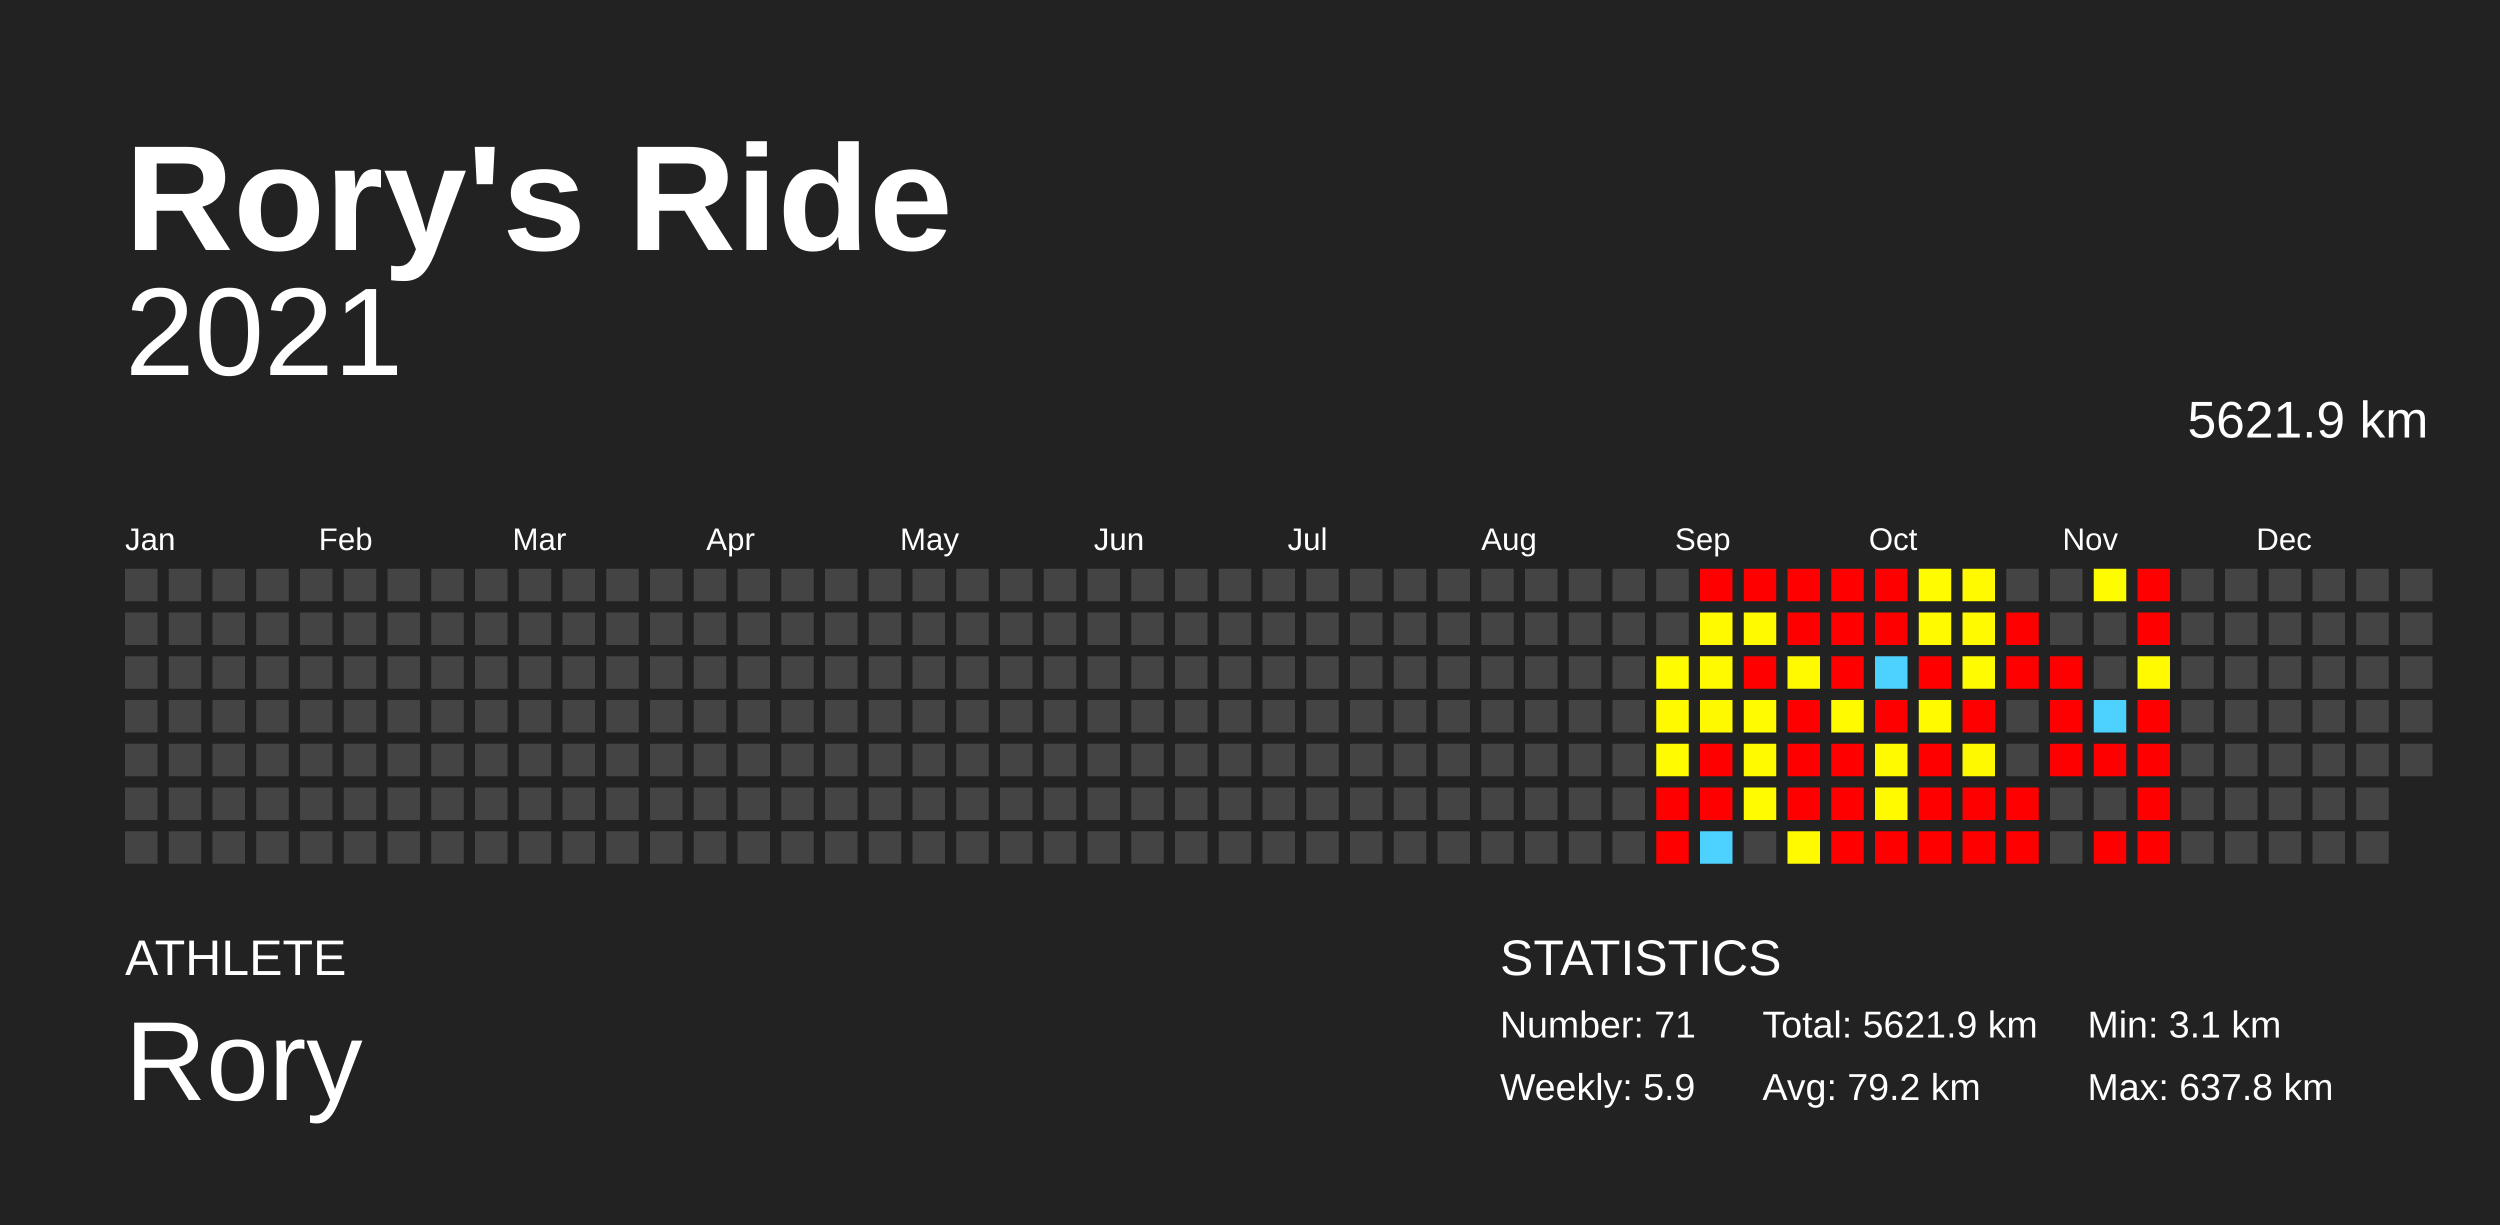
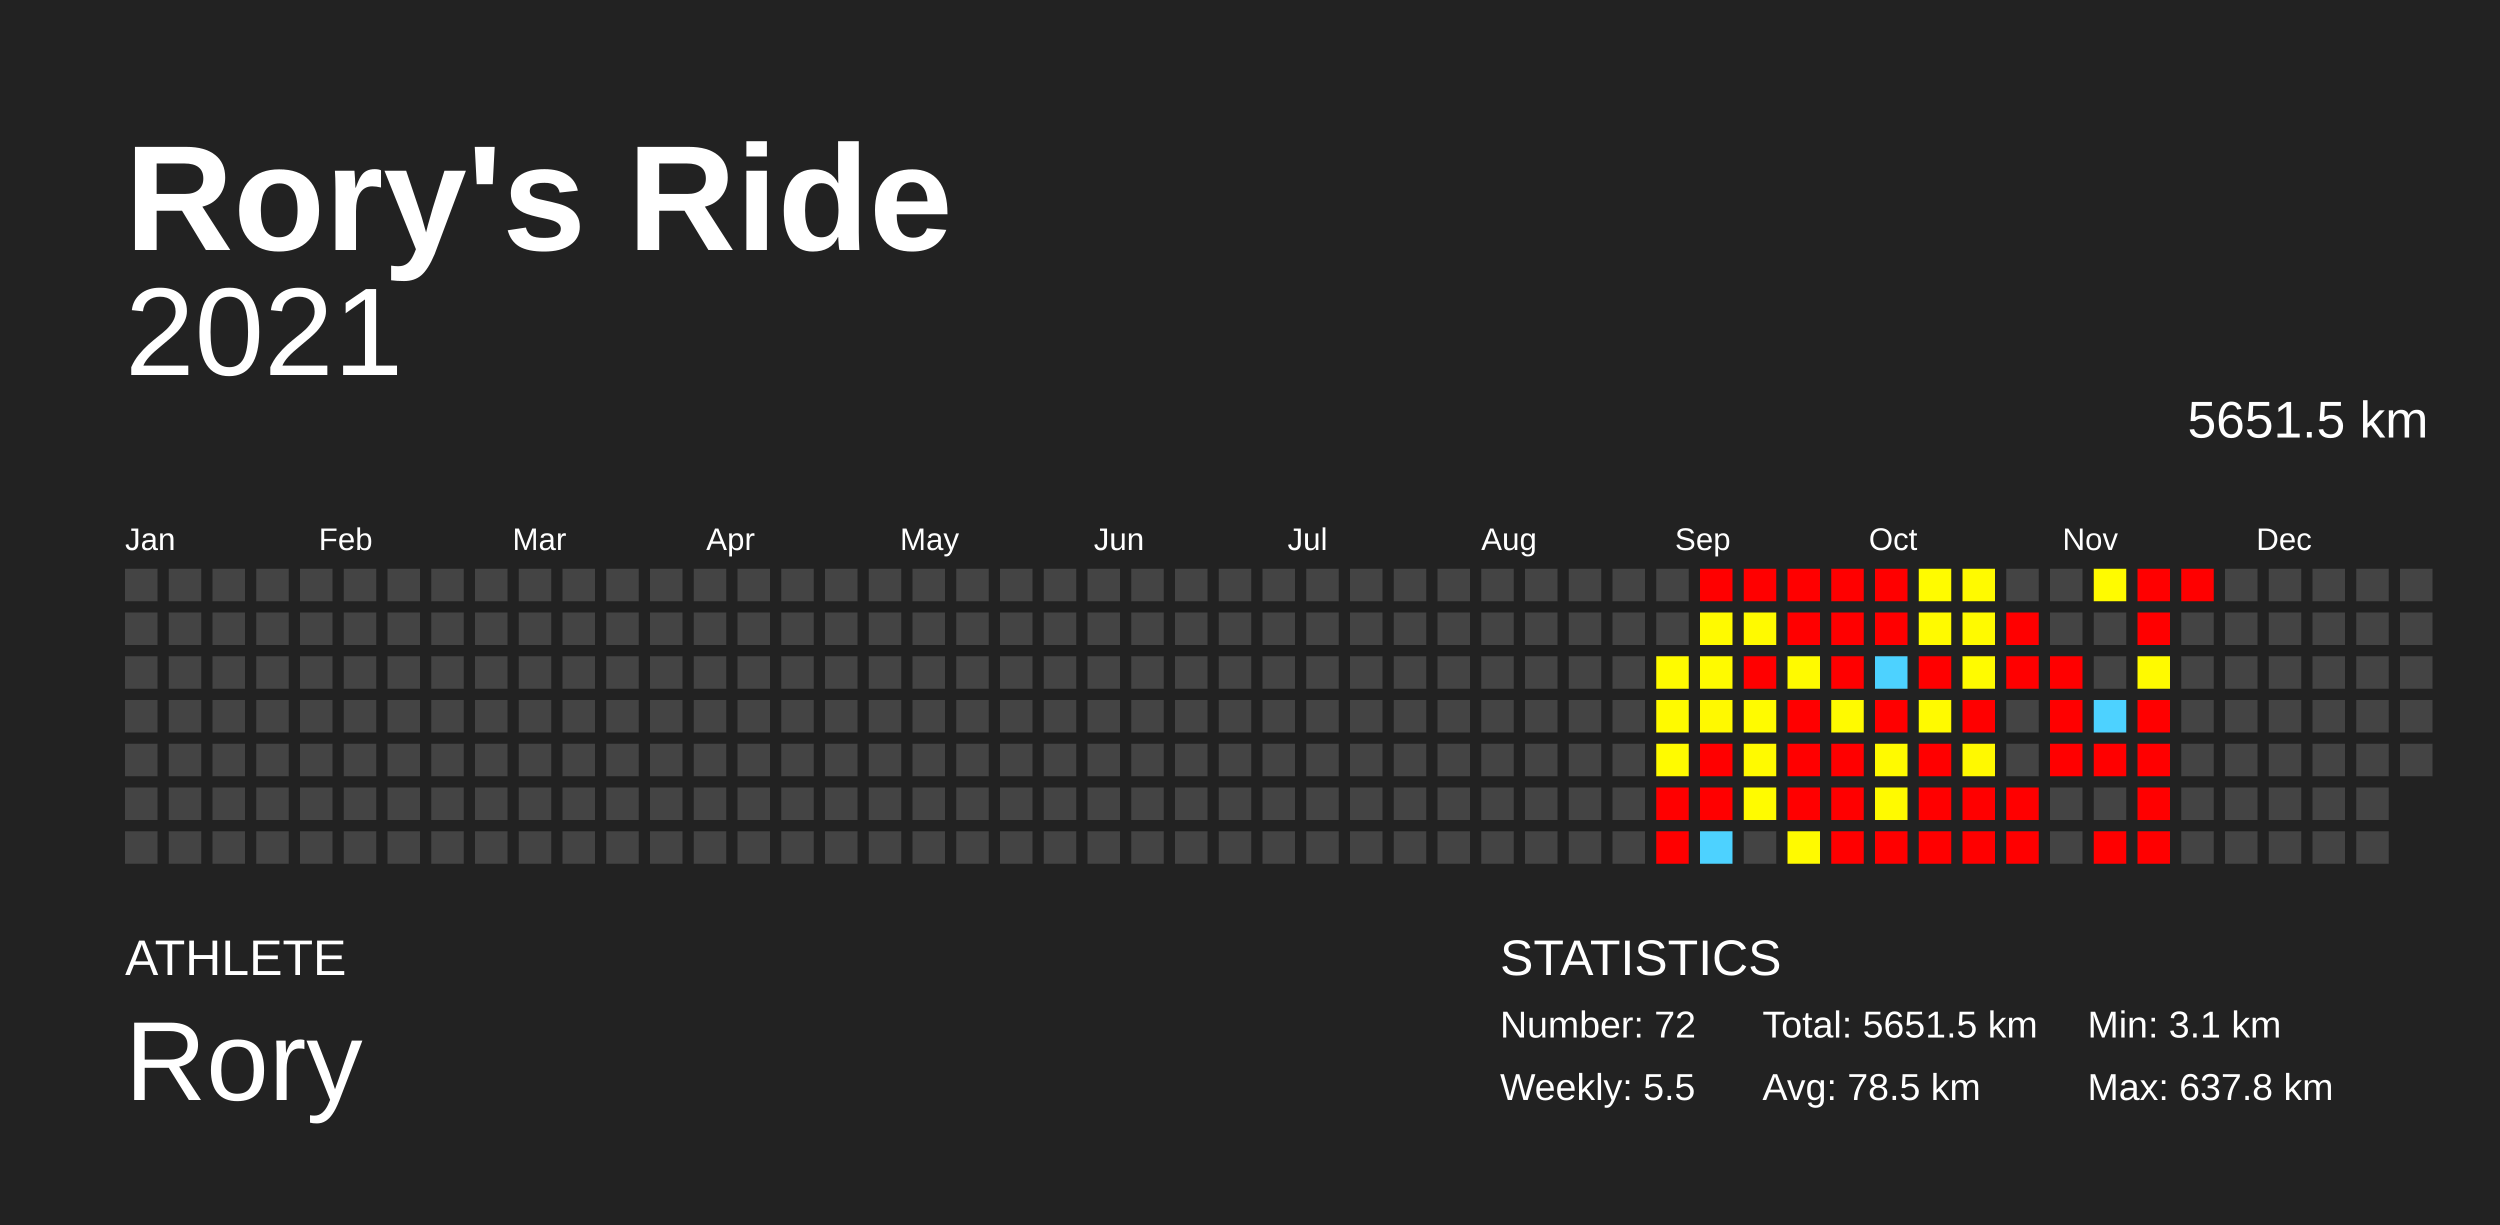
<svg xmlns="http://www.w3.org/2000/svg" baseProfile="full" height="98mm" version="1.1" viewBox="0,0,200,98" width="200mm">
  <defs />
  <rect fill="#222222" height="98" width="200" x="0" y="0" />
  <text fill="#FFFFFF" style="font-size:12px; font-family:Arial; font-weight:bold;" x="10" y="20">Rory's Ride</text>
  <text fill="#FFFFFF" style="font-size:4px; font-family:Arial" x="10" y="78">ATHLETE</text>
  <text fill="#FFFFFF" style="font-size:9px; font-family:Arial" x="10" y="88">Rory</text>
  <text fill="#FFFFFF" style="font-size:4px; font-family:Arial" x="120" y="78">STATISTICS</text>
-   <text fill="#FFFFFF" style="font-size:3px; font-family:Arial" x="120" y="83">Number: 71</text>
-   <text fill="#FFFFFF" style="font-size:3px; font-family:Arial" x="120" y="88">Weekly: 5.9</text>
-   <text fill="#FFFFFF" style="font-size:3px; font-family:Arial" x="141" y="83">Total: 5621.9 km</text>
-   <text fill="#FFFFFF" style="font-size:3px; font-family:Arial" x="141" y="88">Avg: 79.2 km</text>
+   <text fill="#FFFFFF" style="font-size:3px; font-family:Arial" x="120" y="83">Number: 72</text>
+   <text fill="#FFFFFF" style="font-size:3px; font-family:Arial" x="120" y="88">Weekly: 5.5</text>
+   <text fill="#FFFFFF" style="font-size:3px; font-family:Arial" x="141" y="83">Total: 5651.5 km</text>
+   <text fill="#FFFFFF" style="font-size:3px; font-family:Arial" x="141" y="88">Avg: 78.5 km</text>
  <text fill="#FFFFFF" style="font-size:3px; font-family:Arial" x="167" y="83">Min: 3.1 km</text>
  <text fill="#FFFFFF" style="font-size:3px; font-family:Arial" x="167" y="88">Max: 637.8 km</text>
  <text alignment-baseline="hanging" fill="#FFFFFF" style="font-size:10.0px; font-family:Arial;" x="10" y="30">2021</text>
-   <text alignment-baseline="hanging" fill="#FFFFFF" style="font-size:4.125px; font-family:Arial;" x="175" y="35">5621.9 km</text>
+   <text alignment-baseline="hanging" fill="#FFFFFF" style="font-size:4.125px; font-family:Arial;" x="175" y="35">5651.5 km</text>
  <text fill="#FFFFFF" style="font-size:2.5px; font-family:Arial" x="10.0" y="44">Jan</text>
  <text fill="#FFFFFF" style="font-size:2.5px; font-family:Arial" x="25.5" y="44">Feb</text>
  <text fill="#FFFFFF" style="font-size:2.5px; font-family:Arial" x="41.0" y="44">Mar</text>
  <text fill="#FFFFFF" style="font-size:2.5px; font-family:Arial" x="56.5" y="44">Apr</text>
  <text fill="#FFFFFF" style="font-size:2.5px; font-family:Arial" x="72.0" y="44">May</text>
  <text fill="#FFFFFF" style="font-size:2.5px; font-family:Arial" x="87.5" y="44">Jun</text>
  <text fill="#FFFFFF" style="font-size:2.5px; font-family:Arial" x="103.0" y="44">Jul</text>
  <text fill="#FFFFFF" style="font-size:2.5px; font-family:Arial" x="118.5" y="44">Aug</text>
  <text fill="#FFFFFF" style="font-size:2.5px; font-family:Arial" x="134.0" y="44">Sep</text>
  <text fill="#FFFFFF" style="font-size:2.5px; font-family:Arial" x="149.5" y="44">Oct</text>
  <text fill="#FFFFFF" style="font-size:2.5px; font-family:Arial" x="165.0" y="44">Nov</text>
  <text fill="#FFFFFF" style="font-size:2.5px; font-family:Arial" x="180.5" y="44">Dec</text>
  <rect fill="#444444" height="2.6" width="2.6" x="10.0" y="45.5" />
  <rect fill="#444444" height="2.6" width="2.6" x="10.0" y="49.0" />
  <rect fill="#444444" height="2.6" width="2.6" x="10.0" y="52.5" />
  <rect fill="#444444" height="2.6" width="2.6" x="10.0" y="56.0" />
  <rect fill="#444444" height="2.6" width="2.6" x="10.0" y="59.5" />
  <rect fill="#444444" height="2.6" width="2.6" x="10.0" y="63.0" />
  <rect fill="#444444" height="2.6" width="2.6" x="10.0" y="66.5" />
  <rect fill="#444444" height="2.6" width="2.6" x="13.5" y="45.5" />
  <rect fill="#444444" height="2.6" width="2.6" x="13.5" y="49.0" />
  <rect fill="#444444" height="2.6" width="2.6" x="13.5" y="52.5" />
  <rect fill="#444444" height="2.6" width="2.6" x="13.5" y="56.0" />
  <rect fill="#444444" height="2.6" width="2.6" x="13.5" y="59.5" />
  <rect fill="#444444" height="2.6" width="2.6" x="13.5" y="63.0" />
  <rect fill="#444444" height="2.6" width="2.6" x="13.5" y="66.5" />
  <rect fill="#444444" height="2.6" width="2.6" x="17.0" y="45.5" />
  <rect fill="#444444" height="2.6" width="2.6" x="17.0" y="49.0" />
  <rect fill="#444444" height="2.6" width="2.6" x="17.0" y="52.5" />
  <rect fill="#444444" height="2.6" width="2.6" x="17.0" y="56.0" />
  <rect fill="#444444" height="2.6" width="2.6" x="17.0" y="59.5" />
  <rect fill="#444444" height="2.6" width="2.6" x="17.0" y="63.0" />
  <rect fill="#444444" height="2.6" width="2.6" x="17.0" y="66.5" />
  <rect fill="#444444" height="2.6" width="2.6" x="20.5" y="45.5" />
  <rect fill="#444444" height="2.6" width="2.6" x="20.5" y="49.0" />
  <rect fill="#444444" height="2.6" width="2.6" x="20.5" y="52.5" />
  <rect fill="#444444" height="2.6" width="2.6" x="20.5" y="56.0" />
  <rect fill="#444444" height="2.6" width="2.6" x="20.5" y="59.5" />
  <rect fill="#444444" height="2.6" width="2.6" x="20.5" y="63.0" />
  <rect fill="#444444" height="2.6" width="2.6" x="20.5" y="66.5" />
  <rect fill="#444444" height="2.6" width="2.6" x="24.0" y="45.5" />
  <rect fill="#444444" height="2.6" width="2.6" x="24.0" y="49.0" />
  <rect fill="#444444" height="2.6" width="2.6" x="24.0" y="52.5" />
  <rect fill="#444444" height="2.6" width="2.6" x="24.0" y="56.0" />
  <rect fill="#444444" height="2.6" width="2.6" x="24.0" y="59.5" />
  <rect fill="#444444" height="2.6" width="2.6" x="24.0" y="63.0" />
  <rect fill="#444444" height="2.6" width="2.6" x="24.0" y="66.5" />
  <rect fill="#444444" height="2.6" width="2.6" x="27.5" y="45.5" />
  <rect fill="#444444" height="2.6" width="2.6" x="27.5" y="49.0" />
  <rect fill="#444444" height="2.6" width="2.6" x="27.5" y="52.5" />
  <rect fill="#444444" height="2.6" width="2.6" x="27.5" y="56.0" />
  <rect fill="#444444" height="2.6" width="2.6" x="27.5" y="59.5" />
  <rect fill="#444444" height="2.6" width="2.6" x="27.5" y="63.0" />
  <rect fill="#444444" height="2.6" width="2.6" x="27.5" y="66.5" />
  <rect fill="#444444" height="2.6" width="2.6" x="31.0" y="45.5" />
  <rect fill="#444444" height="2.6" width="2.6" x="31.0" y="49.0" />
  <rect fill="#444444" height="2.6" width="2.6" x="31.0" y="52.5" />
  <rect fill="#444444" height="2.6" width="2.6" x="31.0" y="56.0" />
  <rect fill="#444444" height="2.6" width="2.6" x="31.0" y="59.5" />
  <rect fill="#444444" height="2.6" width="2.6" x="31.0" y="63.0" />
  <rect fill="#444444" height="2.6" width="2.6" x="31.0" y="66.5" />
  <rect fill="#444444" height="2.6" width="2.6" x="34.5" y="45.5" />
  <rect fill="#444444" height="2.6" width="2.6" x="34.5" y="49.0" />
  <rect fill="#444444" height="2.6" width="2.6" x="34.5" y="52.5" />
  <rect fill="#444444" height="2.6" width="2.6" x="34.5" y="56.0" />
  <rect fill="#444444" height="2.6" width="2.6" x="34.5" y="59.5" />
  <rect fill="#444444" height="2.6" width="2.6" x="34.5" y="63.0" />
  <rect fill="#444444" height="2.6" width="2.6" x="34.5" y="66.5" />
  <rect fill="#444444" height="2.6" width="2.6" x="38.0" y="45.5" />
  <rect fill="#444444" height="2.6" width="2.6" x="38.0" y="49.0" />
  <rect fill="#444444" height="2.6" width="2.6" x="38.0" y="52.5" />
  <rect fill="#444444" height="2.6" width="2.6" x="38.0" y="56.0" />
  <rect fill="#444444" height="2.6" width="2.6" x="38.0" y="59.5" />
  <rect fill="#444444" height="2.6" width="2.6" x="38.0" y="63.0" />
  <rect fill="#444444" height="2.6" width="2.6" x="38.0" y="66.5" />
  <rect fill="#444444" height="2.6" width="2.6" x="41.5" y="45.5" />
  <rect fill="#444444" height="2.6" width="2.6" x="41.5" y="49.0" />
  <rect fill="#444444" height="2.6" width="2.6" x="41.5" y="52.5" />
  <rect fill="#444444" height="2.6" width="2.6" x="41.5" y="56.0" />
  <rect fill="#444444" height="2.6" width="2.6" x="41.5" y="59.5" />
  <rect fill="#444444" height="2.6" width="2.6" x="41.5" y="63.0" />
  <rect fill="#444444" height="2.6" width="2.6" x="41.5" y="66.5" />
  <rect fill="#444444" height="2.6" width="2.6" x="45.0" y="45.5" />
  <rect fill="#444444" height="2.6" width="2.6" x="45.0" y="49.0" />
  <rect fill="#444444" height="2.6" width="2.6" x="45.0" y="52.5" />
  <rect fill="#444444" height="2.6" width="2.6" x="45.0" y="56.0" />
  <rect fill="#444444" height="2.6" width="2.6" x="45.0" y="59.5" />
  <rect fill="#444444" height="2.6" width="2.6" x="45.0" y="63.0" />
  <rect fill="#444444" height="2.6" width="2.6" x="45.0" y="66.5" />
  <rect fill="#444444" height="2.6" width="2.6" x="48.5" y="45.5" />
  <rect fill="#444444" height="2.6" width="2.6" x="48.5" y="49.0" />
  <rect fill="#444444" height="2.6" width="2.6" x="48.5" y="52.5" />
  <rect fill="#444444" height="2.6" width="2.6" x="48.5" y="56.0" />
  <rect fill="#444444" height="2.6" width="2.6" x="48.5" y="59.5" />
  <rect fill="#444444" height="2.6" width="2.6" x="48.5" y="63.0" />
  <rect fill="#444444" height="2.6" width="2.6" x="48.5" y="66.5" />
  <rect fill="#444444" height="2.6" width="2.6" x="52.0" y="45.5" />
  <rect fill="#444444" height="2.6" width="2.6" x="52.0" y="49.0" />
  <rect fill="#444444" height="2.6" width="2.6" x="52.0" y="52.5" />
  <rect fill="#444444" height="2.6" width="2.6" x="52.0" y="56.0" />
  <rect fill="#444444" height="2.6" width="2.6" x="52.0" y="59.5" />
  <rect fill="#444444" height="2.6" width="2.6" x="52.0" y="63.0" />
  <rect fill="#444444" height="2.6" width="2.6" x="52.0" y="66.5" />
  <rect fill="#444444" height="2.6" width="2.6" x="55.5" y="45.5" />
  <rect fill="#444444" height="2.6" width="2.6" x="55.5" y="49.0" />
  <rect fill="#444444" height="2.6" width="2.6" x="55.5" y="52.5" />
  <rect fill="#444444" height="2.6" width="2.6" x="55.5" y="56.0" />
  <rect fill="#444444" height="2.6" width="2.6" x="55.5" y="59.5" />
  <rect fill="#444444" height="2.6" width="2.6" x="55.5" y="63.0" />
  <rect fill="#444444" height="2.6" width="2.6" x="55.5" y="66.5" />
  <rect fill="#444444" height="2.6" width="2.6" x="59.0" y="45.5" />
  <rect fill="#444444" height="2.6" width="2.6" x="59.0" y="49.0" />
  <rect fill="#444444" height="2.6" width="2.6" x="59.0" y="52.5" />
  <rect fill="#444444" height="2.6" width="2.6" x="59.0" y="56.0" />
  <rect fill="#444444" height="2.6" width="2.6" x="59.0" y="59.5" />
  <rect fill="#444444" height="2.6" width="2.6" x="59.0" y="63.0" />
  <rect fill="#444444" height="2.6" width="2.6" x="59.0" y="66.5" />
  <rect fill="#444444" height="2.6" width="2.6" x="62.5" y="45.5" />
  <rect fill="#444444" height="2.6" width="2.6" x="62.5" y="49.0" />
  <rect fill="#444444" height="2.6" width="2.6" x="62.5" y="52.5" />
  <rect fill="#444444" height="2.6" width="2.6" x="62.5" y="56.0" />
  <rect fill="#444444" height="2.6" width="2.6" x="62.5" y="59.5" />
  <rect fill="#444444" height="2.6" width="2.6" x="62.5" y="63.0" />
  <rect fill="#444444" height="2.6" width="2.6" x="62.5" y="66.5" />
  <rect fill="#444444" height="2.6" width="2.6" x="66.0" y="45.5" />
  <rect fill="#444444" height="2.6" width="2.6" x="66.0" y="49.0" />
  <rect fill="#444444" height="2.6" width="2.6" x="66.0" y="52.5" />
  <rect fill="#444444" height="2.6" width="2.6" x="66.0" y="56.0" />
  <rect fill="#444444" height="2.6" width="2.6" x="66.0" y="59.5" />
  <rect fill="#444444" height="2.6" width="2.6" x="66.0" y="63.0" />
  <rect fill="#444444" height="2.6" width="2.6" x="66.0" y="66.5" />
  <rect fill="#444444" height="2.6" width="2.6" x="69.5" y="45.5" />
  <rect fill="#444444" height="2.6" width="2.6" x="69.5" y="49.0" />
  <rect fill="#444444" height="2.6" width="2.6" x="69.5" y="52.5" />
  <rect fill="#444444" height="2.6" width="2.6" x="69.5" y="56.0" />
  <rect fill="#444444" height="2.6" width="2.6" x="69.5" y="59.5" />
  <rect fill="#444444" height="2.6" width="2.6" x="69.5" y="63.0" />
  <rect fill="#444444" height="2.6" width="2.6" x="69.5" y="66.5" />
  <rect fill="#444444" height="2.6" width="2.6" x="73.0" y="45.5" />
  <rect fill="#444444" height="2.6" width="2.6" x="73.0" y="49.0" />
  <rect fill="#444444" height="2.6" width="2.6" x="73.0" y="52.5" />
  <rect fill="#444444" height="2.6" width="2.6" x="73.0" y="56.0" />
  <rect fill="#444444" height="2.6" width="2.6" x="73.0" y="59.5" />
  <rect fill="#444444" height="2.6" width="2.6" x="73.0" y="63.0" />
  <rect fill="#444444" height="2.6" width="2.6" x="73.0" y="66.5" />
  <rect fill="#444444" height="2.6" width="2.6" x="76.5" y="45.5" />
  <rect fill="#444444" height="2.6" width="2.6" x="76.5" y="49.0" />
  <rect fill="#444444" height="2.6" width="2.6" x="76.5" y="52.5" />
  <rect fill="#444444" height="2.6" width="2.6" x="76.5" y="56.0" />
  <rect fill="#444444" height="2.6" width="2.6" x="76.5" y="59.5" />
  <rect fill="#444444" height="2.6" width="2.6" x="76.5" y="63.0" />
  <rect fill="#444444" height="2.6" width="2.6" x="76.5" y="66.5" />
  <rect fill="#444444" height="2.6" width="2.6" x="80.0" y="45.5" />
  <rect fill="#444444" height="2.6" width="2.6" x="80.0" y="49.0" />
  <rect fill="#444444" height="2.6" width="2.6" x="80.0" y="52.5" />
  <rect fill="#444444" height="2.6" width="2.6" x="80.0" y="56.0" />
  <rect fill="#444444" height="2.6" width="2.6" x="80.0" y="59.5" />
  <rect fill="#444444" height="2.6" width="2.6" x="80.0" y="63.0" />
  <rect fill="#444444" height="2.6" width="2.6" x="80.0" y="66.5" />
  <rect fill="#444444" height="2.6" width="2.6" x="83.5" y="45.5" />
  <rect fill="#444444" height="2.6" width="2.6" x="83.5" y="49.0" />
  <rect fill="#444444" height="2.6" width="2.6" x="83.5" y="52.5" />
  <rect fill="#444444" height="2.6" width="2.6" x="83.5" y="56.0" />
  <rect fill="#444444" height="2.6" width="2.6" x="83.5" y="59.5" />
  <rect fill="#444444" height="2.6" width="2.6" x="83.5" y="63.0" />
  <rect fill="#444444" height="2.6" width="2.6" x="83.5" y="66.5" />
  <rect fill="#444444" height="2.6" width="2.6" x="87.0" y="45.5" />
  <rect fill="#444444" height="2.6" width="2.6" x="87.0" y="49.0" />
  <rect fill="#444444" height="2.6" width="2.6" x="87.0" y="52.5" />
  <rect fill="#444444" height="2.6" width="2.6" x="87.0" y="56.0" />
  <rect fill="#444444" height="2.6" width="2.6" x="87.0" y="59.5" />
  <rect fill="#444444" height="2.6" width="2.6" x="87.0" y="63.0" />
  <rect fill="#444444" height="2.6" width="2.6" x="87.0" y="66.5" />
  <rect fill="#444444" height="2.6" width="2.6" x="90.5" y="45.5" />
  <rect fill="#444444" height="2.6" width="2.6" x="90.5" y="49.0" />
  <rect fill="#444444" height="2.6" width="2.6" x="90.5" y="52.5" />
  <rect fill="#444444" height="2.6" width="2.6" x="90.5" y="56.0" />
  <rect fill="#444444" height="2.6" width="2.6" x="90.5" y="59.5" />
  <rect fill="#444444" height="2.6" width="2.6" x="90.5" y="63.0" />
  <rect fill="#444444" height="2.6" width="2.6" x="90.5" y="66.5" />
  <rect fill="#444444" height="2.6" width="2.6" x="94.0" y="45.5" />
  <rect fill="#444444" height="2.6" width="2.6" x="94.0" y="49.0" />
  <rect fill="#444444" height="2.6" width="2.6" x="94.0" y="52.5" />
  <rect fill="#444444" height="2.6" width="2.6" x="94.0" y="56.0" />
  <rect fill="#444444" height="2.6" width="2.6" x="94.0" y="59.5" />
  <rect fill="#444444" height="2.6" width="2.6" x="94.0" y="63.0" />
  <rect fill="#444444" height="2.6" width="2.6" x="94.0" y="66.5" />
  <rect fill="#444444" height="2.6" width="2.6" x="97.5" y="45.5" />
  <rect fill="#444444" height="2.6" width="2.6" x="97.5" y="49.0" />
  <rect fill="#444444" height="2.6" width="2.6" x="97.5" y="52.5" />
  <rect fill="#444444" height="2.6" width="2.6" x="97.5" y="56.0" />
  <rect fill="#444444" height="2.6" width="2.6" x="97.5" y="59.5" />
  <rect fill="#444444" height="2.6" width="2.6" x="97.5" y="63.0" />
  <rect fill="#444444" height="2.6" width="2.6" x="97.5" y="66.5" />
  <rect fill="#444444" height="2.6" width="2.6" x="101.0" y="45.5" />
  <rect fill="#444444" height="2.6" width="2.6" x="101.0" y="49.0" />
  <rect fill="#444444" height="2.6" width="2.6" x="101.0" y="52.5" />
  <rect fill="#444444" height="2.6" width="2.6" x="101.0" y="56.0" />
  <rect fill="#444444" height="2.6" width="2.6" x="101.0" y="59.5" />
  <rect fill="#444444" height="2.6" width="2.6" x="101.0" y="63.0" />
  <rect fill="#444444" height="2.6" width="2.6" x="101.0" y="66.5" />
  <rect fill="#444444" height="2.6" width="2.6" x="104.5" y="45.5" />
  <rect fill="#444444" height="2.6" width="2.6" x="104.5" y="49.0" />
  <rect fill="#444444" height="2.6" width="2.6" x="104.5" y="52.5" />
  <rect fill="#444444" height="2.6" width="2.6" x="104.5" y="56.0" />
  <rect fill="#444444" height="2.6" width="2.6" x="104.5" y="59.5" />
  <rect fill="#444444" height="2.6" width="2.6" x="104.5" y="63.0" />
  <rect fill="#444444" height="2.6" width="2.6" x="104.5" y="66.5" />
  <rect fill="#444444" height="2.6" width="2.6" x="108.0" y="45.5" />
  <rect fill="#444444" height="2.6" width="2.6" x="108.0" y="49.0" />
  <rect fill="#444444" height="2.6" width="2.6" x="108.0" y="52.5" />
  <rect fill="#444444" height="2.6" width="2.6" x="108.0" y="56.0" />
  <rect fill="#444444" height="2.6" width="2.6" x="108.0" y="59.5" />
  <rect fill="#444444" height="2.6" width="2.6" x="108.0" y="63.0" />
  <rect fill="#444444" height="2.6" width="2.6" x="108.0" y="66.5" />
  <rect fill="#444444" height="2.6" width="2.6" x="111.5" y="45.5" />
  <rect fill="#444444" height="2.6" width="2.6" x="111.5" y="49.0" />
  <rect fill="#444444" height="2.6" width="2.6" x="111.5" y="52.5" />
  <rect fill="#444444" height="2.6" width="2.6" x="111.5" y="56.0" />
  <rect fill="#444444" height="2.6" width="2.6" x="111.5" y="59.5" />
  <rect fill="#444444" height="2.6" width="2.6" x="111.5" y="63.0" />
  <rect fill="#444444" height="2.6" width="2.6" x="111.5" y="66.5" />
  <rect fill="#444444" height="2.6" width="2.6" x="115.0" y="45.5" />
  <rect fill="#444444" height="2.6" width="2.6" x="115.0" y="49.0" />
  <rect fill="#444444" height="2.6" width="2.6" x="115.0" y="52.5" />
  <rect fill="#444444" height="2.6" width="2.6" x="115.0" y="56.0" />
  <rect fill="#444444" height="2.6" width="2.6" x="115.0" y="59.5" />
  <rect fill="#444444" height="2.6" width="2.6" x="115.0" y="63.0" />
  <rect fill="#444444" height="2.6" width="2.6" x="115.0" y="66.5" />
  <rect fill="#444444" height="2.6" width="2.6" x="118.5" y="45.5" />
  <rect fill="#444444" height="2.6" width="2.6" x="118.5" y="49.0" />
  <rect fill="#444444" height="2.6" width="2.6" x="118.5" y="52.5" />
  <rect fill="#444444" height="2.6" width="2.6" x="118.5" y="56.0" />
  <rect fill="#444444" height="2.6" width="2.6" x="118.5" y="59.5" />
  <rect fill="#444444" height="2.6" width="2.6" x="118.5" y="63.0" />
  <rect fill="#444444" height="2.6" width="2.6" x="118.5" y="66.5" />
  <rect fill="#444444" height="2.6" width="2.6" x="122.0" y="45.5" />
  <rect fill="#444444" height="2.6" width="2.6" x="122.0" y="49.0" />
  <rect fill="#444444" height="2.6" width="2.6" x="122.0" y="52.5" />
  <rect fill="#444444" height="2.6" width="2.6" x="122.0" y="56.0" />
  <rect fill="#444444" height="2.6" width="2.6" x="122.0" y="59.5" />
  <rect fill="#444444" height="2.6" width="2.6" x="122.0" y="63.0" />
  <rect fill="#444444" height="2.6" width="2.6" x="122.0" y="66.5" />
  <rect fill="#444444" height="2.6" width="2.6" x="125.5" y="45.5" />
  <rect fill="#444444" height="2.6" width="2.6" x="125.5" y="49.0" />
  <rect fill="#444444" height="2.6" width="2.6" x="125.5" y="52.5" />
  <rect fill="#444444" height="2.6" width="2.6" x="125.5" y="56.0" />
  <rect fill="#444444" height="2.6" width="2.6" x="125.5" y="59.5" />
  <rect fill="#444444" height="2.6" width="2.6" x="125.5" y="63.0" />
  <rect fill="#444444" height="2.6" width="2.6" x="125.5" y="66.5" />
  <rect fill="#444444" height="2.6" width="2.6" x="129.0" y="45.5" />
  <rect fill="#444444" height="2.6" width="2.6" x="129.0" y="49.0" />
  <rect fill="#444444" height="2.6" width="2.6" x="129.0" y="52.5" />
  <rect fill="#444444" height="2.6" width="2.6" x="129.0" y="56.0" />
  <rect fill="#444444" height="2.6" width="2.6" x="129.0" y="59.5" />
  <rect fill="#444444" height="2.6" width="2.6" x="129.0" y="63.0" />
  <rect fill="#444444" height="2.6" width="2.6" x="129.0" y="66.5" />
  <rect fill="#444444" height="2.6" width="2.6" x="132.5" y="45.5" />
  <rect fill="#444444" height="2.6" width="2.6" x="132.5" y="49.0" />
  <rect fill="#fffb00" height="2.6" width="2.6" x="132.5" y="52.5" />
  <rect fill="#fffa00" height="2.6" width="2.6" x="132.5" y="56.0" />
  <rect fill="#fffb00" height="2.6" width="2.6" x="132.5" y="59.5" />
  <rect fill="red" height="2.6" width="2.6" x="132.5" y="63.0" />
  <rect fill="red" height="2.6" width="2.6" x="132.5" y="66.5" />
  <rect fill="red" height="2.6" width="2.6" x="136.0" y="45.5" />
  <rect fill="#fffa00" height="2.6" width="2.6" x="136.0" y="49.0" />
  <rect fill="#fffa00" height="2.6" width="2.6" x="136.0" y="52.5" />
  <rect fill="#fff900" height="2.6" width="2.6" x="136.0" y="56.0" />
  <rect fill="red" height="2.6" width="2.6" x="136.0" y="59.5" />
  <rect fill="red" height="2.6" width="2.6" x="136.0" y="63.0" />
  <rect fill="#4dd2ff" height="2.6" width="2.6" x="136.0" y="66.5" />
  <rect fill="red" height="2.6" width="2.6" x="139.5" y="45.5" />
  <rect fill="#fffa00" height="2.6" width="2.6" x="139.5" y="49.0" />
  <rect fill="red" height="2.6" width="2.6" x="139.5" y="52.5" />
  <rect fill="#fffb00" height="2.6" width="2.6" x="139.5" y="56.0" />
  <rect fill="#fffa00" height="2.6" width="2.6" x="139.5" y="59.5" />
  <rect fill="#fffb00" height="2.6" width="2.6" x="139.5" y="63.0" />
  <rect fill="#444444" height="2.6" width="2.6" x="139.5" y="66.5" />
  <rect fill="red" height="2.6" width="2.6" x="143.0" y="45.5" />
  <rect fill="red" height="2.6" width="2.6" x="143.0" y="49.0" />
  <rect fill="#fffa00" height="2.6" width="2.6" x="143.0" y="52.5" />
  <rect fill="red" height="2.6" width="2.6" x="143.0" y="56.0" />
  <rect fill="red" height="2.6" width="2.6" x="143.0" y="59.5" />
  <rect fill="red" height="2.6" width="2.6" x="143.0" y="63.0" />
  <rect fill="#fffa00" height="2.6" width="2.6" x="143.0" y="66.5" />
  <rect fill="red" height="2.6" width="2.6" x="146.5" y="45.5" />
  <rect fill="red" height="2.6" width="2.6" x="146.5" y="49.0" />
  <rect fill="red" height="2.6" width="2.6" x="146.5" y="52.5" />
  <rect fill="#fffa00" height="2.6" width="2.6" x="146.5" y="56.0" />
  <rect fill="red" height="2.6" width="2.6" x="146.5" y="59.5" />
  <rect fill="red" height="2.6" width="2.6" x="146.5" y="63.0" />
  <rect fill="red" height="2.6" width="2.6" x="146.5" y="66.5" />
  <rect fill="red" height="2.6" width="2.6" x="150.0" y="45.5" />
  <rect fill="red" height="2.6" width="2.6" x="150.0" y="49.0" />
  <rect fill="#4dd2ff" height="2.6" width="2.6" x="150.0" y="52.5" />
  <rect fill="red" height="2.6" width="2.6" x="150.0" y="56.0" />
  <rect fill="#fffa00" height="2.6" width="2.6" x="150.0" y="59.5" />
  <rect fill="#fffa00" height="2.6" width="2.6" x="150.0" y="63.0" />
  <rect fill="red" height="2.6" width="2.6" x="150.0" y="66.5" />
  <rect fill="#fffb00" height="2.6" width="2.6" x="153.5" y="45.5" />
  <rect fill="#fffa00" height="2.6" width="2.6" x="153.5" y="49.0" />
  <rect fill="red" height="2.6" width="2.6" x="153.5" y="52.5" />
  <rect fill="#fffa00" height="2.6" width="2.6" x="153.5" y="56.0" />
  <rect fill="red" height="2.6" width="2.6" x="153.5" y="59.5" />
  <rect fill="red" height="2.6" width="2.6" x="153.5" y="63.0" />
  <rect fill="red" height="2.6" width="2.6" x="153.5" y="66.5" />
  <rect fill="#fffa00" height="2.6" width="2.6" x="157.0" y="45.5" />
  <rect fill="#fffa00" height="2.6" width="2.6" x="157.0" y="49.0" />
  <rect fill="#fffb00" height="2.6" width="2.6" x="157.0" y="52.5" />
  <rect fill="red" height="2.6" width="2.6" x="157.0" y="56.0" />
  <rect fill="#fff900" height="2.6" width="2.6" x="157.0" y="59.5" />
  <rect fill="red" height="2.6" width="2.6" x="157.0" y="63.0" />
  <rect fill="red" height="2.6" width="2.6" x="157.0" y="66.5" />
  <rect fill="#444444" height="2.6" width="2.6" x="160.5" y="45.5" />
  <rect fill="red" height="2.6" width="2.6" x="160.5" y="49.0" />
  <rect fill="red" height="2.6" width="2.6" x="160.5" y="52.5" />
  <rect fill="#444444" height="2.6" width="2.6" x="160.5" y="56.0" />
  <rect fill="#444444" height="2.6" width="2.6" x="160.5" y="59.5" />
  <rect fill="red" height="2.6" width="2.6" x="160.5" y="63.0" />
  <rect fill="red" height="2.6" width="2.6" x="160.5" y="66.5" />
  <rect fill="#444444" height="2.6" width="2.6" x="164.0" y="45.5" />
  <rect fill="#444444" height="2.6" width="2.6" x="164.0" y="49.0" />
  <rect fill="red" height="2.6" width="2.6" x="164.0" y="52.5" />
  <rect fill="red" height="2.6" width="2.6" x="164.0" y="56.0" />
  <rect fill="red" height="2.6" width="2.6" x="164.0" y="59.5" />
  <rect fill="#444444" height="2.6" width="2.6" x="164.0" y="63.0" />
  <rect fill="#444444" height="2.6" width="2.6" x="164.0" y="66.5" />
  <rect fill="#fffb00" height="2.6" width="2.6" x="167.5" y="45.5" />
  <rect fill="#444444" height="2.6" width="2.6" x="167.5" y="49.0" />
  <rect fill="#444444" height="2.6" width="2.6" x="167.5" y="52.5" />
  <rect fill="#4dd2ff" height="2.6" width="2.6" x="167.5" y="56.0" />
  <rect fill="red" height="2.6" width="2.6" x="167.5" y="59.5" />
  <rect fill="#444444" height="2.6" width="2.6" x="167.5" y="63.0" />
  <rect fill="red" height="2.6" width="2.6" x="167.5" y="66.5" />
  <rect fill="red" height="2.6" width="2.6" x="171.0" y="45.5" />
  <rect fill="red" height="2.6" width="2.6" x="171.0" y="49.0" />
  <rect fill="#fffa00" height="2.6" width="2.6" x="171.0" y="52.5" />
  <rect fill="red" height="2.6" width="2.6" x="171.0" y="56.0" />
  <rect fill="red" height="2.6" width="2.6" x="171.0" y="59.5" />
  <rect fill="red" height="2.6" width="2.6" x="171.0" y="63.0" />
  <rect fill="red" height="2.6" width="2.6" x="171.0" y="66.5" />
-   <rect fill="#444444" height="2.6" width="2.6" x="174.5" y="45.5" />
+   <rect fill="red" height="2.6" width="2.6" x="174.5" y="45.5" />
  <rect fill="#444444" height="2.6" width="2.6" x="174.5" y="49.0" />
  <rect fill="#444444" height="2.6" width="2.6" x="174.5" y="52.5" />
  <rect fill="#444444" height="2.6" width="2.6" x="174.5" y="56.0" />
  <rect fill="#444444" height="2.6" width="2.6" x="174.5" y="59.5" />
  <rect fill="#444444" height="2.6" width="2.6" x="174.5" y="63.0" />
  <rect fill="#444444" height="2.6" width="2.6" x="174.5" y="66.5" />
  <rect fill="#444444" height="2.6" width="2.6" x="178.0" y="45.5" />
  <rect fill="#444444" height="2.6" width="2.6" x="178.0" y="49.0" />
  <rect fill="#444444" height="2.6" width="2.6" x="178.0" y="52.5" />
  <rect fill="#444444" height="2.6" width="2.6" x="178.0" y="56.0" />
  <rect fill="#444444" height="2.6" width="2.6" x="178.0" y="59.5" />
  <rect fill="#444444" height="2.6" width="2.6" x="178.0" y="63.0" />
  <rect fill="#444444" height="2.6" width="2.6" x="178.0" y="66.5" />
  <rect fill="#444444" height="2.6" width="2.6" x="181.5" y="45.5" />
  <rect fill="#444444" height="2.6" width="2.6" x="181.5" y="49.0" />
  <rect fill="#444444" height="2.6" width="2.6" x="181.5" y="52.5" />
  <rect fill="#444444" height="2.6" width="2.6" x="181.5" y="56.0" />
  <rect fill="#444444" height="2.6" width="2.6" x="181.5" y="59.5" />
  <rect fill="#444444" height="2.6" width="2.6" x="181.5" y="63.0" />
  <rect fill="#444444" height="2.6" width="2.6" x="181.5" y="66.5" />
  <rect fill="#444444" height="2.6" width="2.6" x="185.0" y="45.5" />
  <rect fill="#444444" height="2.6" width="2.6" x="185.0" y="49.0" />
  <rect fill="#444444" height="2.6" width="2.6" x="185.0" y="52.5" />
  <rect fill="#444444" height="2.6" width="2.6" x="185.0" y="56.0" />
  <rect fill="#444444" height="2.6" width="2.6" x="185.0" y="59.5" />
  <rect fill="#444444" height="2.6" width="2.6" x="185.0" y="63.0" />
  <rect fill="#444444" height="2.6" width="2.6" x="185.0" y="66.5" />
  <rect fill="#444444" height="2.6" width="2.6" x="188.5" y="45.5" />
  <rect fill="#444444" height="2.6" width="2.6" x="188.5" y="49.0" />
  <rect fill="#444444" height="2.6" width="2.6" x="188.5" y="52.5" />
  <rect fill="#444444" height="2.6" width="2.6" x="188.5" y="56.0" />
  <rect fill="#444444" height="2.6" width="2.6" x="188.5" y="59.5" />
  <rect fill="#444444" height="2.6" width="2.6" x="188.5" y="63.0" />
  <rect fill="#444444" height="2.6" width="2.6" x="188.5" y="66.5" />
  <rect fill="#444444" height="2.6" width="2.6" x="192.0" y="45.5" />
  <rect fill="#444444" height="2.6" width="2.6" x="192.0" y="49.0" />
  <rect fill="#444444" height="2.6" width="2.6" x="192.0" y="52.5" />
  <rect fill="#444444" height="2.6" width="2.6" x="192.0" y="56.0" />
  <rect fill="#444444" height="2.6" width="2.6" x="192.0" y="59.5" />
</svg>
